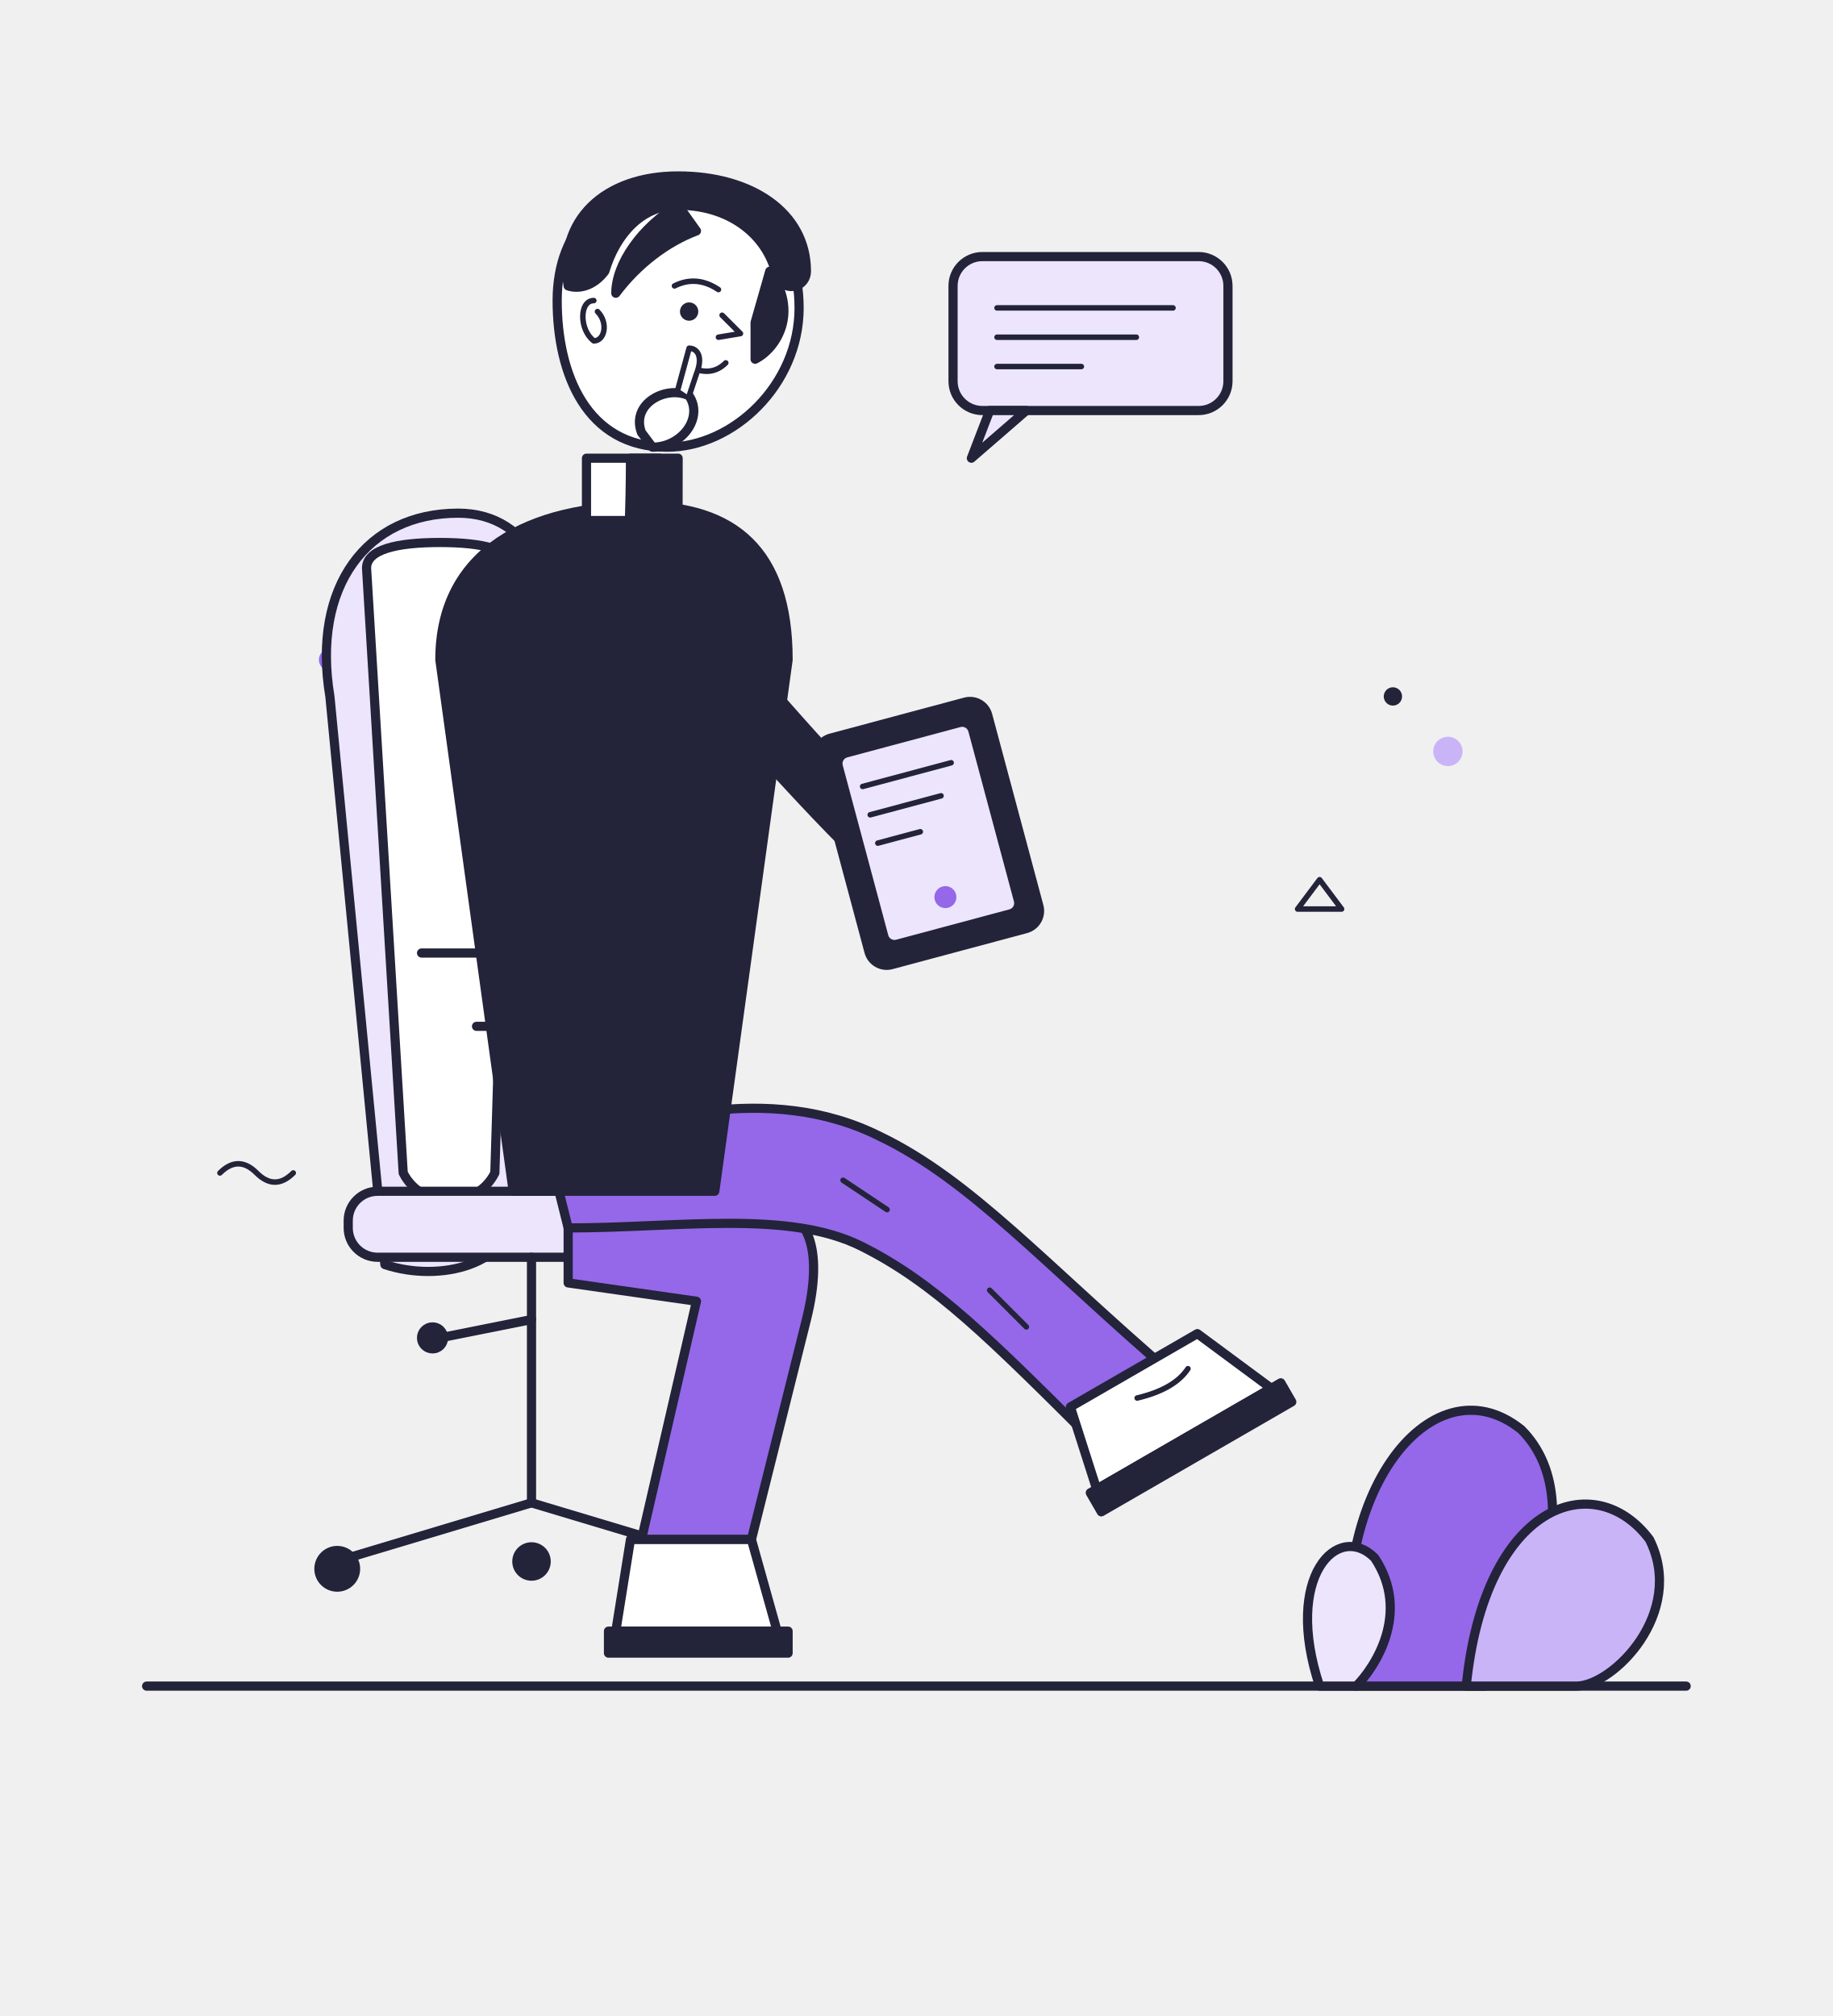
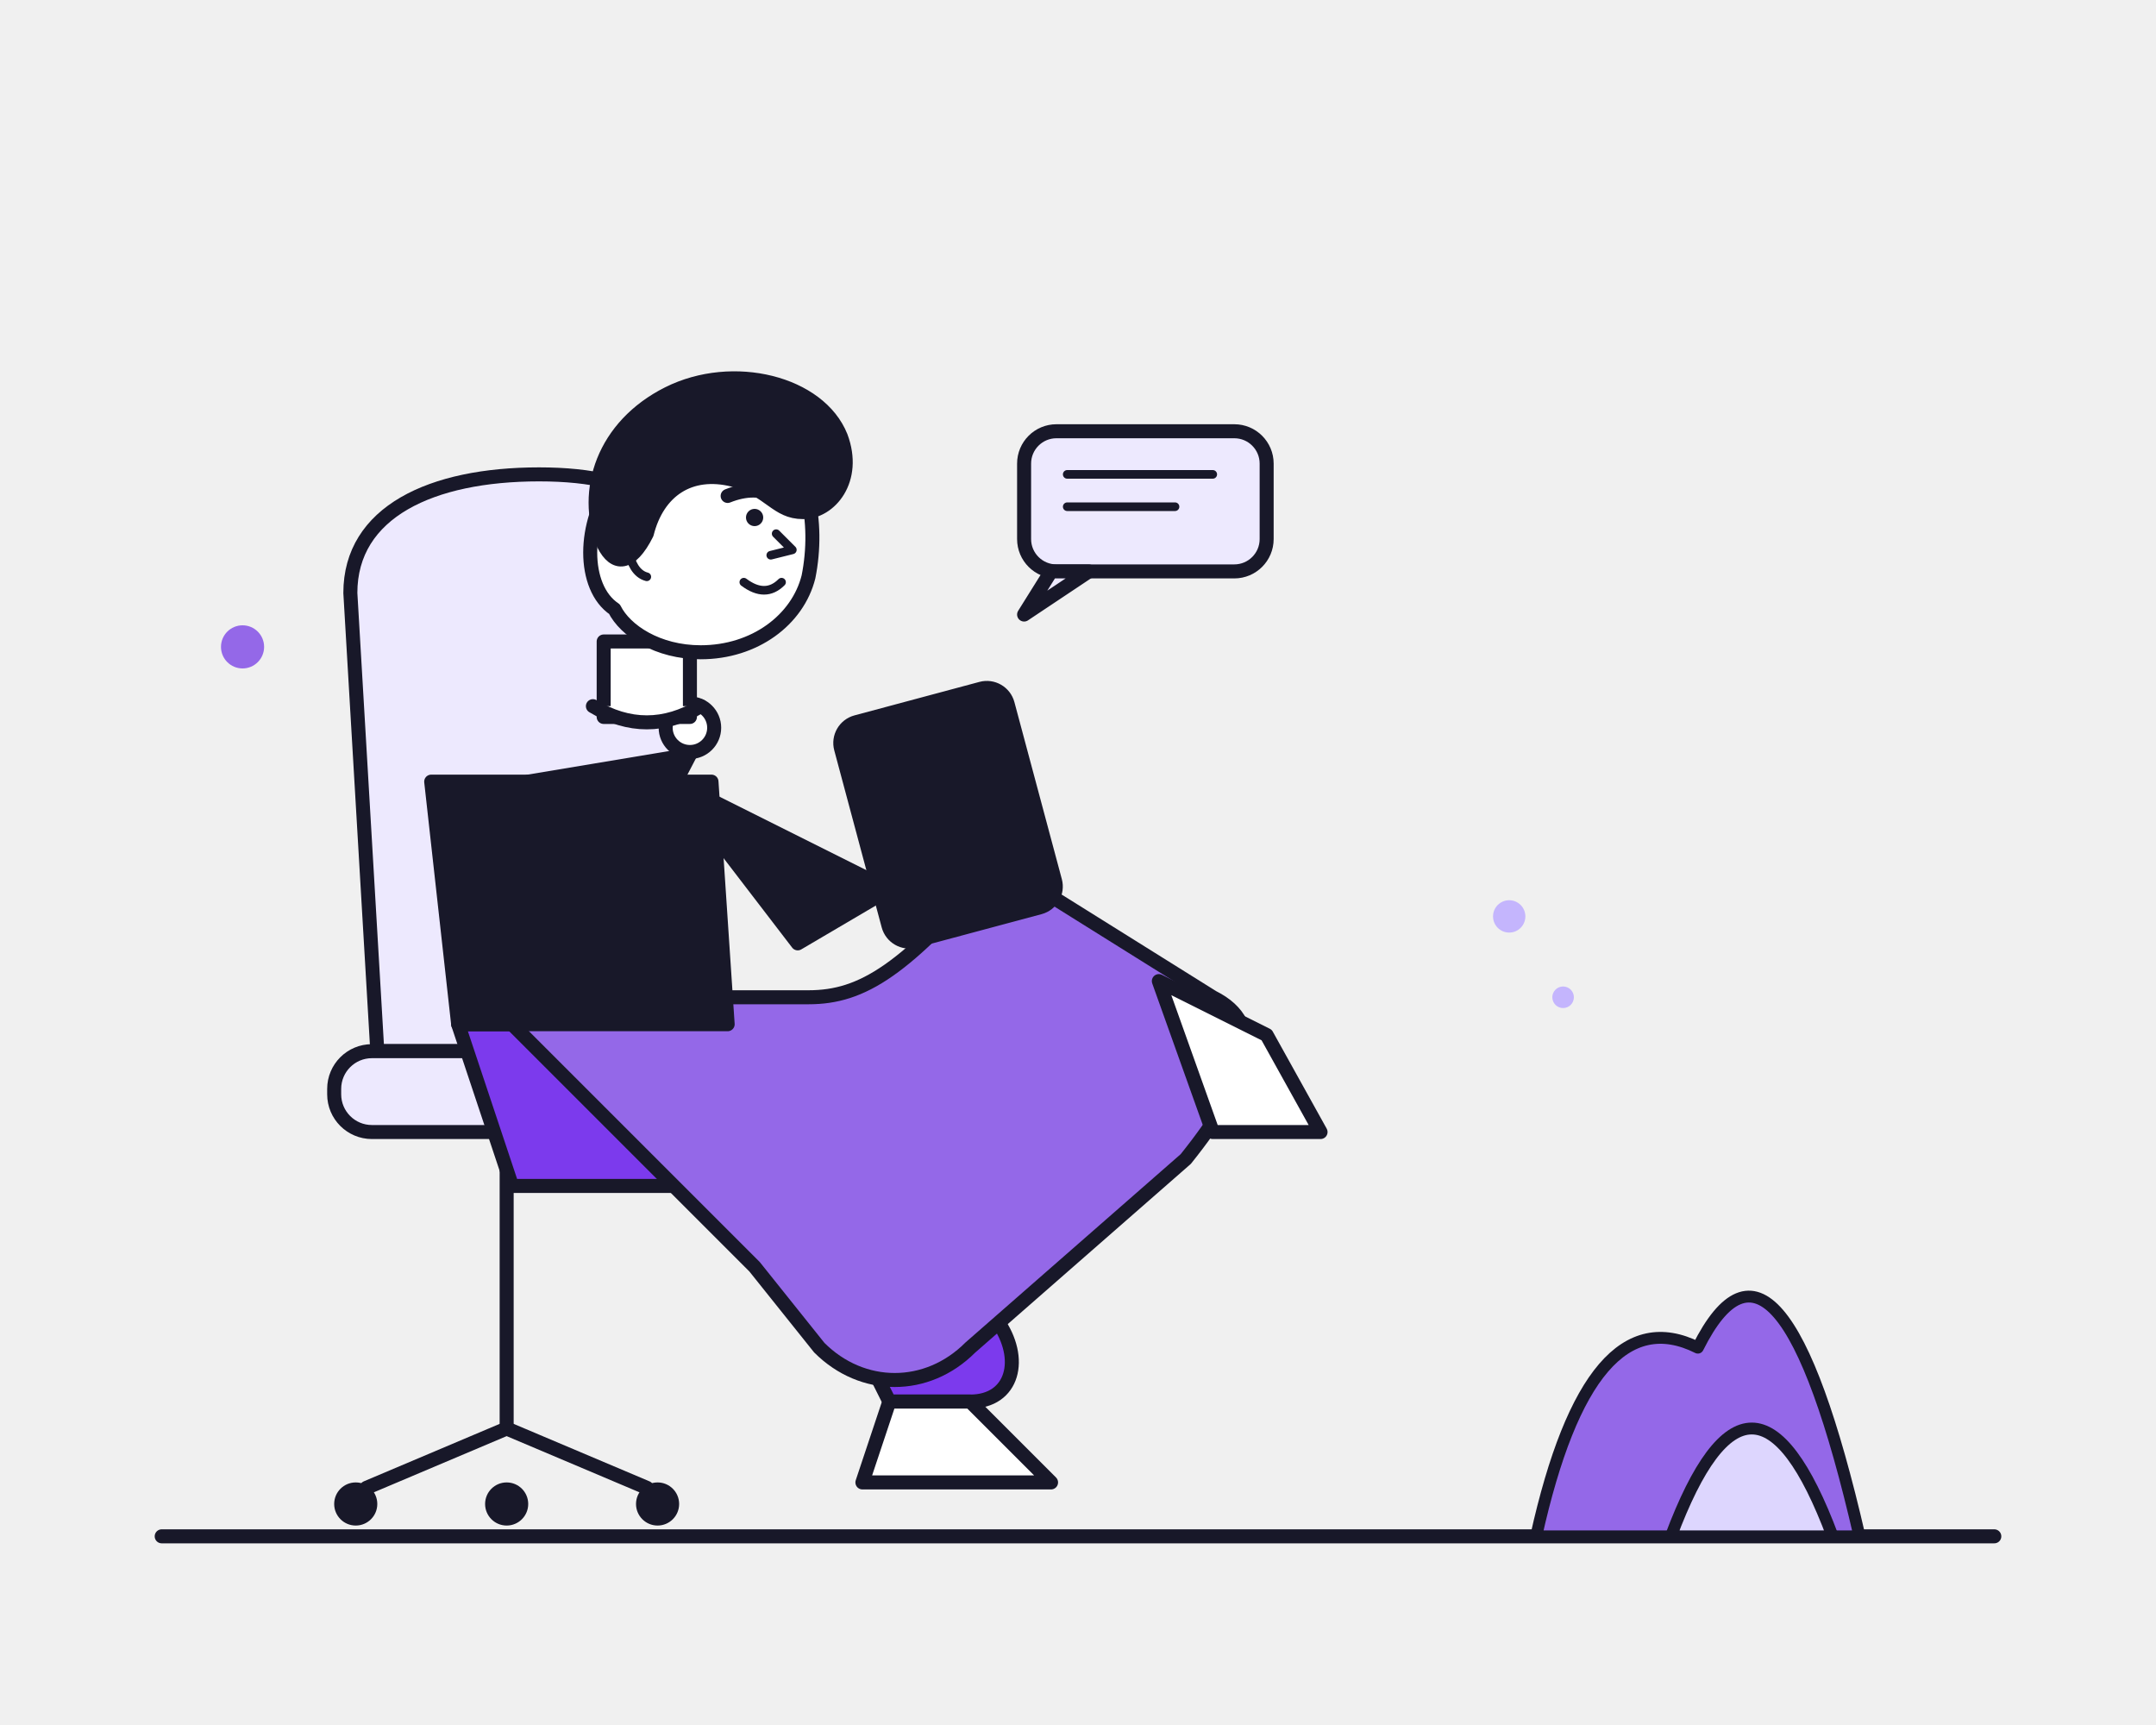
- <svg xmlns="http://www.w3.org/2000/svg" viewBox="0 0 500 550" width="100%" height="100%">
-   <style>
-     .outline { stroke: #23233A; stroke-width: 2.5; stroke-linecap: round; stroke-linejoin: round; }
-     .thin-line { stroke: #23233A; stroke-width: 1.5; stroke-linecap: round; stroke-linejoin: round; }
-     .fill-dark { fill: #23233A; }
-     .fill-purple { fill: #9468E8; }
-     .fill-purple-light { fill: #ECE5FC; }
-     .fill-purple-mid { fill: #C9B4F8; }
-     .fill-white { fill: #FFFFFF; }
-     .fill-none { fill: none; }
-   </style>
-   <circle cx="90" cy="180" r="3" fill="#9468E8" />
-   <circle cx="380" cy="190" r="2.5" fill="#23233A" />
-   <circle cx="395" cy="205" r="4" fill="#C9B4F8" />
-   <polygon points="360,240 366,248 354,248" class="thin-line fill-none" stroke="#9468E8" />
-   <path d="M 60 320 Q 65 315 70 320 T 80 320" class="thin-line fill-none" stroke="#9468E8" />
-   <line x1="40" y1="460" x2="460" y2="460" class="outline" />
-   <g id="thought-bubble">
-     <rect x="260" y="70" width="75" height="42" rx="8" class="outline fill-purple-light" />
-     <path d="M 270 112 L 265 125 L 280 112 Z" class="outline fill-purple-light" />
-     <line x1="272" y1="84" x2="320" y2="84" class="thin-line" stroke="#23233A" />
-     <line x1="272" y1="92" x2="310" y2="92" class="thin-line" stroke="#23233A" />
-     <line x1="272" y1="100" x2="295" y2="100" class="thin-line" stroke="#9468E8" />
-   </g>
-   <g id="plant-right">
-     <path d="M 370 460 C 360 410 390 370 415 390 C 435 410 415 450 405 460 Z" class="outline fill-purple" />
-     <path d="M 400 460 C 405 410 435 400 450 420 C 460 440 440 460 430 460 Z" class="outline fill-purple-mid" />
-     <path d="M 360 460 C 350 430 365 415 375 425 C 385 440 375 455 370 460 Z" class="outline fill-purple-light" />
-   </g>
-   <g id="chair">
-     <path d="M 90 190 C 85 160 100 140 125 140 C 145 140 155 160 150 190 L 140 330 C 140 345 120 350 105 345 Z" class="outline fill-purple-light" />
-     <path d="M 100 155 C 100 150 108 148 120 148 C 132 148 140 150 140 155 L 135 320 C 130 330 115 330 110 320 Z" class="outline fill-white" />
-     <path d="M 115 260 L 150 260 C 160 260 165 270 160 280 L 130 280" class="outline fill-none" />
-     <line x1="140" y1="280" x2="140" y2="330" class="outline" />
-     <rect x="95" y="325" width="105" height="18" rx="8" class="outline fill-purple-light" />
-     <line x1="145" y1="343" x2="145" y2="410" class="outline" stroke-width="4" />
-     <line x1="120" y1="365" x2="145" y2="360" class="outline" />
-     <circle cx="118" cy="365" r="3" class="outline fill-dark" />
-     <path d="M 95 425 L 145 410 L 195 425" class="outline fill-none" stroke-width="3" />
-     <circle cx="92" cy="428" r="5" class="outline fill-dark" />
-     <circle cx="145" cy="426" r="4" class="outline fill-dark" />
-     <circle cx="198" cy="428" r="5" class="outline fill-dark" />
-   </g>
-   <g id="character-thinking">
-     <path d="M 155 330 L 210 330 C 220 330 225 340 220 360 L 205 420 L 175 420 L 190 355 L 155 350 Z" class="outline fill-purple" />
-     <path d="M 172 420 L 205 420 L 212 445 L 168 445 Z" class="outline fill-white" />
-     <path d="M 166 445 L 215 445 L 215 451 L 166 451 Z" class="outline fill-dark" />
-     <path d="M 150 315 C 175 305 210 295 240 310 C 265 322 285 345 320 375 L 300 395 C 270 365 255 350 235 340 C 215 330 185 335 155 335 Z" class="outline fill-purple" />
-     <line x1="230" y1="322" x2="242" y2="330" class="thin-line" />
-     <line x1="270" y1="352" x2="280" y2="362" class="thin-line" />
-     <g transform="rotate(-30, 310, 385)">
-       <path d="M 295 375 L 335 375 L 345 398 L 290 398 Z" class="outline fill-white" />
-       <path d="M 288 398 L 348 398 L 348 404 L 288 404 Z" class="outline fill-dark" />
-       <path d="M 312 382 Q 322 385 328 382" class="thin-line fill-none" />
-     </g>
-     <path d="M 120 180 C 120 150 145 138 175 138 C 200 138 215 150 215 180 L 195 325 L 140 325 Z" class="outline fill-dark" />
-     <path d="M 145 220 Q 165 225 185 220" class="thin-line fill-none" stroke="#FFFFFF" />
-     <path d="M 150 270 Q 170 275 185 270" class="thin-line fill-none" stroke="#FFFFFF" />
-     <path d="M 160 125 L 160 142 L 180 142 L 180 125 Z" class="outline fill-white" />
-     <path d="M 152 82 C 152 62 165 50 185 50 C 205 50 218 64 218 84 C 218 105 200 122 182 122 C 160 122 152 102 152 82 Z" class="outline fill-white" />
-     <circle cx="188" cy="85" r="2.5" fill="#23233A" />
-     <path d="M 184 78 Q 190 75 196 79" class="thin-line fill-none" />
-     <path d="M 197 86 L 202 91 L 196 92" class="thin-line fill-none" />
-     <path d="M 188 100 Q 194 103 198 99" class="thin-line fill-none" />
-     <path d="M 162 82 C 158 82 158 90 162 93 C 165 93 166 88 163 85" class="thin-line fill-white" />
-     <path d="M 155 78 C 152 60 165 48 185 48 C 205 48 220 58 220 74 C 220 78 215 80 212 76 C 210 65 200 56 185 56 C 175 56 168 64 165 74 C 162 78 158 79 155 78 Z" class="outline fill-dark" />
-     <path d="M 185 56 C 175 62 168 72 168 80 C 174 72 182 66 190 63 Z" class="outline fill-dark" />
-     <path d="M 210 74 C 218 85 212 95 206 98 L 206 88 Z" class="outline fill-dark" />
-     <path d="M 185 160 C 200 175 220 200 240 220 L 230 230 C 210 210 190 185 175 175 Z" class="outline fill-dark" />
-     <path d="M 235 218 C 242 216 248 220 250 226 C 248 232 242 232 236 228 Z" class="outline fill-white" />
-     <g transform="rotate(-15, 255, 230)">
-       <rect x="230" y="195" width="48" height="64" rx="5" class="outline fill-dark" />
-       <rect x="235" y="200" width="38" height="54" rx="3" class="outline fill-purple-light" />
-       <line x1="240" y1="210" x2="265" y2="210" class="thin-line" stroke="#9468E8" />
-       <line x1="240" y1="218" x2="260" y2="218" class="thin-line" stroke="#9468E8" />
-       <line x1="240" y1="226" x2="252" y2="226" class="thin-line" stroke="#C9B4F8" />
-       <circle cx="254" cy="245" r="3" fill="#9468E8" />
-     </g>
-     <path d="M 135 175 C 130 205 145 235 175 225 C 185 205 185 155 185 125 L 172 125 C 172 150 170 190 162 205 C 145 208 142 190 145 175 Z" class="outline fill-dark" />
-     <path d="M 175 118 C 172 110 182 105 188 108 C 192 114 186 122 178 122 Z" class="outline fill-white" />
-     <path d="M 185 106 L 188 95 C 190 95 192 97 190 102 L 188 108" class="thin-line fill-white" />
-   </g>
+ <svg xmlns="http://www.w3.org/2000/svg" viewBox="0 0 400 320" width="100%" height="100%">
+   <defs>
+     <style>
+     .outline { stroke: #181829; stroke-width: 2.6; stroke-linecap: round; stroke-linejoin: round; fill: none; }
+     .thin-line { stroke: #181829; stroke-width: 1.6; stroke-linecap: round; stroke-linejoin: round; fill: none; }
+     .hair-dark { fill: #181829; stroke: #181829; stroke-width: 2.6; stroke-linecap: round; stroke-linejoin: round; }
+     .sweater-dark { fill: #181829; stroke: #181829; stroke-width: 2.6; stroke-linecap: round; stroke-linejoin: round; }
+     .skin-white { fill: #FFFFFF; stroke: #181829; stroke-width: 2.6; stroke-linecap: round; stroke-linejoin: round; }
+     .pants-purple { fill: #9468E8; stroke: #181829; stroke-width: 2.6; stroke-linecap: round; stroke-linejoin: round; }
+     .pants-purple-back { fill: #7C3AED; stroke: #181829; stroke-width: 2.6; stroke-linecap: round; stroke-linejoin: round; }
+     .accent-light { fill: #EDE9FE; stroke: #181829; stroke-width: 2.6; stroke-linecap: round; stroke-linejoin: round; }
+     .accent-mid { fill: #C4B5FD; }
+     .shoe-white { fill: #FFFFFF; stroke: #181829; stroke-width: 2.6; stroke-linecap: round; stroke-linejoin: round; }
+     .foliage-light { fill: #DDD6FE; stroke: #181829; stroke-width: 2.2; stroke-linecap: round; stroke-linejoin: round; }
+     .foliage-mid { fill: #C4B5FD; stroke: #181829; stroke-width: 2.2; stroke-linecap: round; stroke-linejoin: round; }
+     .foliage-dark { fill: #9468E8; stroke: #181829; stroke-width: 2.2; stroke-linecap: round; stroke-linejoin: round; }
+ </style>
+   </defs>
+   <circle cx="45" cy="120" r="4" fill="#9468E8" />
+   <circle cx="280" cy="170" r="3" class="accent-mid" />
+   <circle cx="290" cy="185" r="2" class="accent-mid" />
+   <line x1="30" y1="285" x2="370" y2="285" class="outline" stroke-width="2.6" />
+   <path d="M 65 110 C 65 95 80 88 100 88 C 120 88 128 95 128 110 L 122 195 L 70 195 Z" class="accent-light" />
+   <rect x="62" y="195" width="70" height="15" rx="7" class="accent-light" />
+   <line x1="94" y1="210" x2="94" y2="265" class="outline" stroke-width="3" />
+   <path d="M 68 276 L 94 265 L 120 276" class="outline" stroke-width="2.8" />
+   <circle cx="66" cy="279" r="4" fill="#181829" />
+   <circle cx="94" cy="279" r="4" fill="#181829" />
+   <circle cx="122" cy="279" r="4" fill="#181829" />
+   <path d="M 285 285 Q 295 240 315 250 Q 330 220 345 285 Z" class="foliage-dark" />
+   <path d="M 310 285 Q 325 245 340 285 Z" class="foliage-light" />
+   <path d="M 85 190 L 140 190 C 148 190 155 195 160 205 L 185 245 C 190 252 188 260 180 260 L 165 260 L 145 220 L 95 220 Z" class="pants-purple-back" />
+   <path d="M 90 185 L 150 185 C 160 185 168 180 185 160 L 225 185 C 235 190 232 200 220 215 L 180 250 C 172 258 160 258 152 250 L 140 235 Z" class="pants-purple" />
+   <path d="M 215 182 L 235 192 L 245 210 L 225 210 Z" class="shoe-white" />
+   <path d="M 165 260 L 180 260 L 195 275 L 160 275 Z" class="shoe-white" />
+   <path d="M 80 145 L 85 190 L 135 190 L 132 145 Z" class="sweater-dark" />
+   <path d="M 98 145 L 115 165 L 128 140 Z" class="sweater-dark" />
+   <circle cx="128" cy="135" r="4.5" class="skin-white" />
+   <path d="M 125 145 L 148 175 L 165 165 Z" class="sweater-dark" />
+   <circle cx="168" cy="165" r="4.5" class="skin-white" />
+   <rect x="155" y="135" width="32" height="42" rx="4" transform="rotate(-15 155 135)" class="sweater-dark" />
+   <rect x="190" y="80" width="45" height="26" rx="6" class="accent-light" />
+   <path d="M 195 106 L 190 114 L 202 106 Z" class="accent-light" />
+   <line x1="198" y1="88" x2="225" y2="88" class="thin-line" />
+   <line x1="198" y1="94" x2="218" y2="94" class="thin-line" />
+   <path d="M 112 119 L 112 133 L 128 133 L 128 119 Z" class="skin-white" />
+   <path d="M 110 131 Q 120 137 130 131" class="skin-white" stroke-width="2" />
+   <path d="M 114 113 C 108 109 108 97 114 89 C 120 81 134 77 142 81 C 150 85 152 97 150 107 C 148 115 140 121 130 121 C 122 121 116 117 114 113 Z" class="skin-white" />
+   <path d="M 135 92 Q 140 90 144 92" class="outline" stroke-width="1.8" />
+   <circle cx="140" cy="96" r="1.6" fill="#181829" />
+   <path d="M 144 99 L 147 102 L 143 103" class="thin-line" />
+   <path d="M 138 108 Q 142 111 145 108" class="thin-line" />
+   <path d="M 118 101 C 116 98 116 106 120 107" class="thin-line" />
+   <path d="M 112 101 C 108 91 112 79 124 73 C 136 67 152 71 156 81 C 159 89 154 95 149 95 C 144 95 143 91 136 89 C 128 87 122 91 120 99 C 117 105 114 105 112 101 Z" class="hair-dark" />
</svg>
